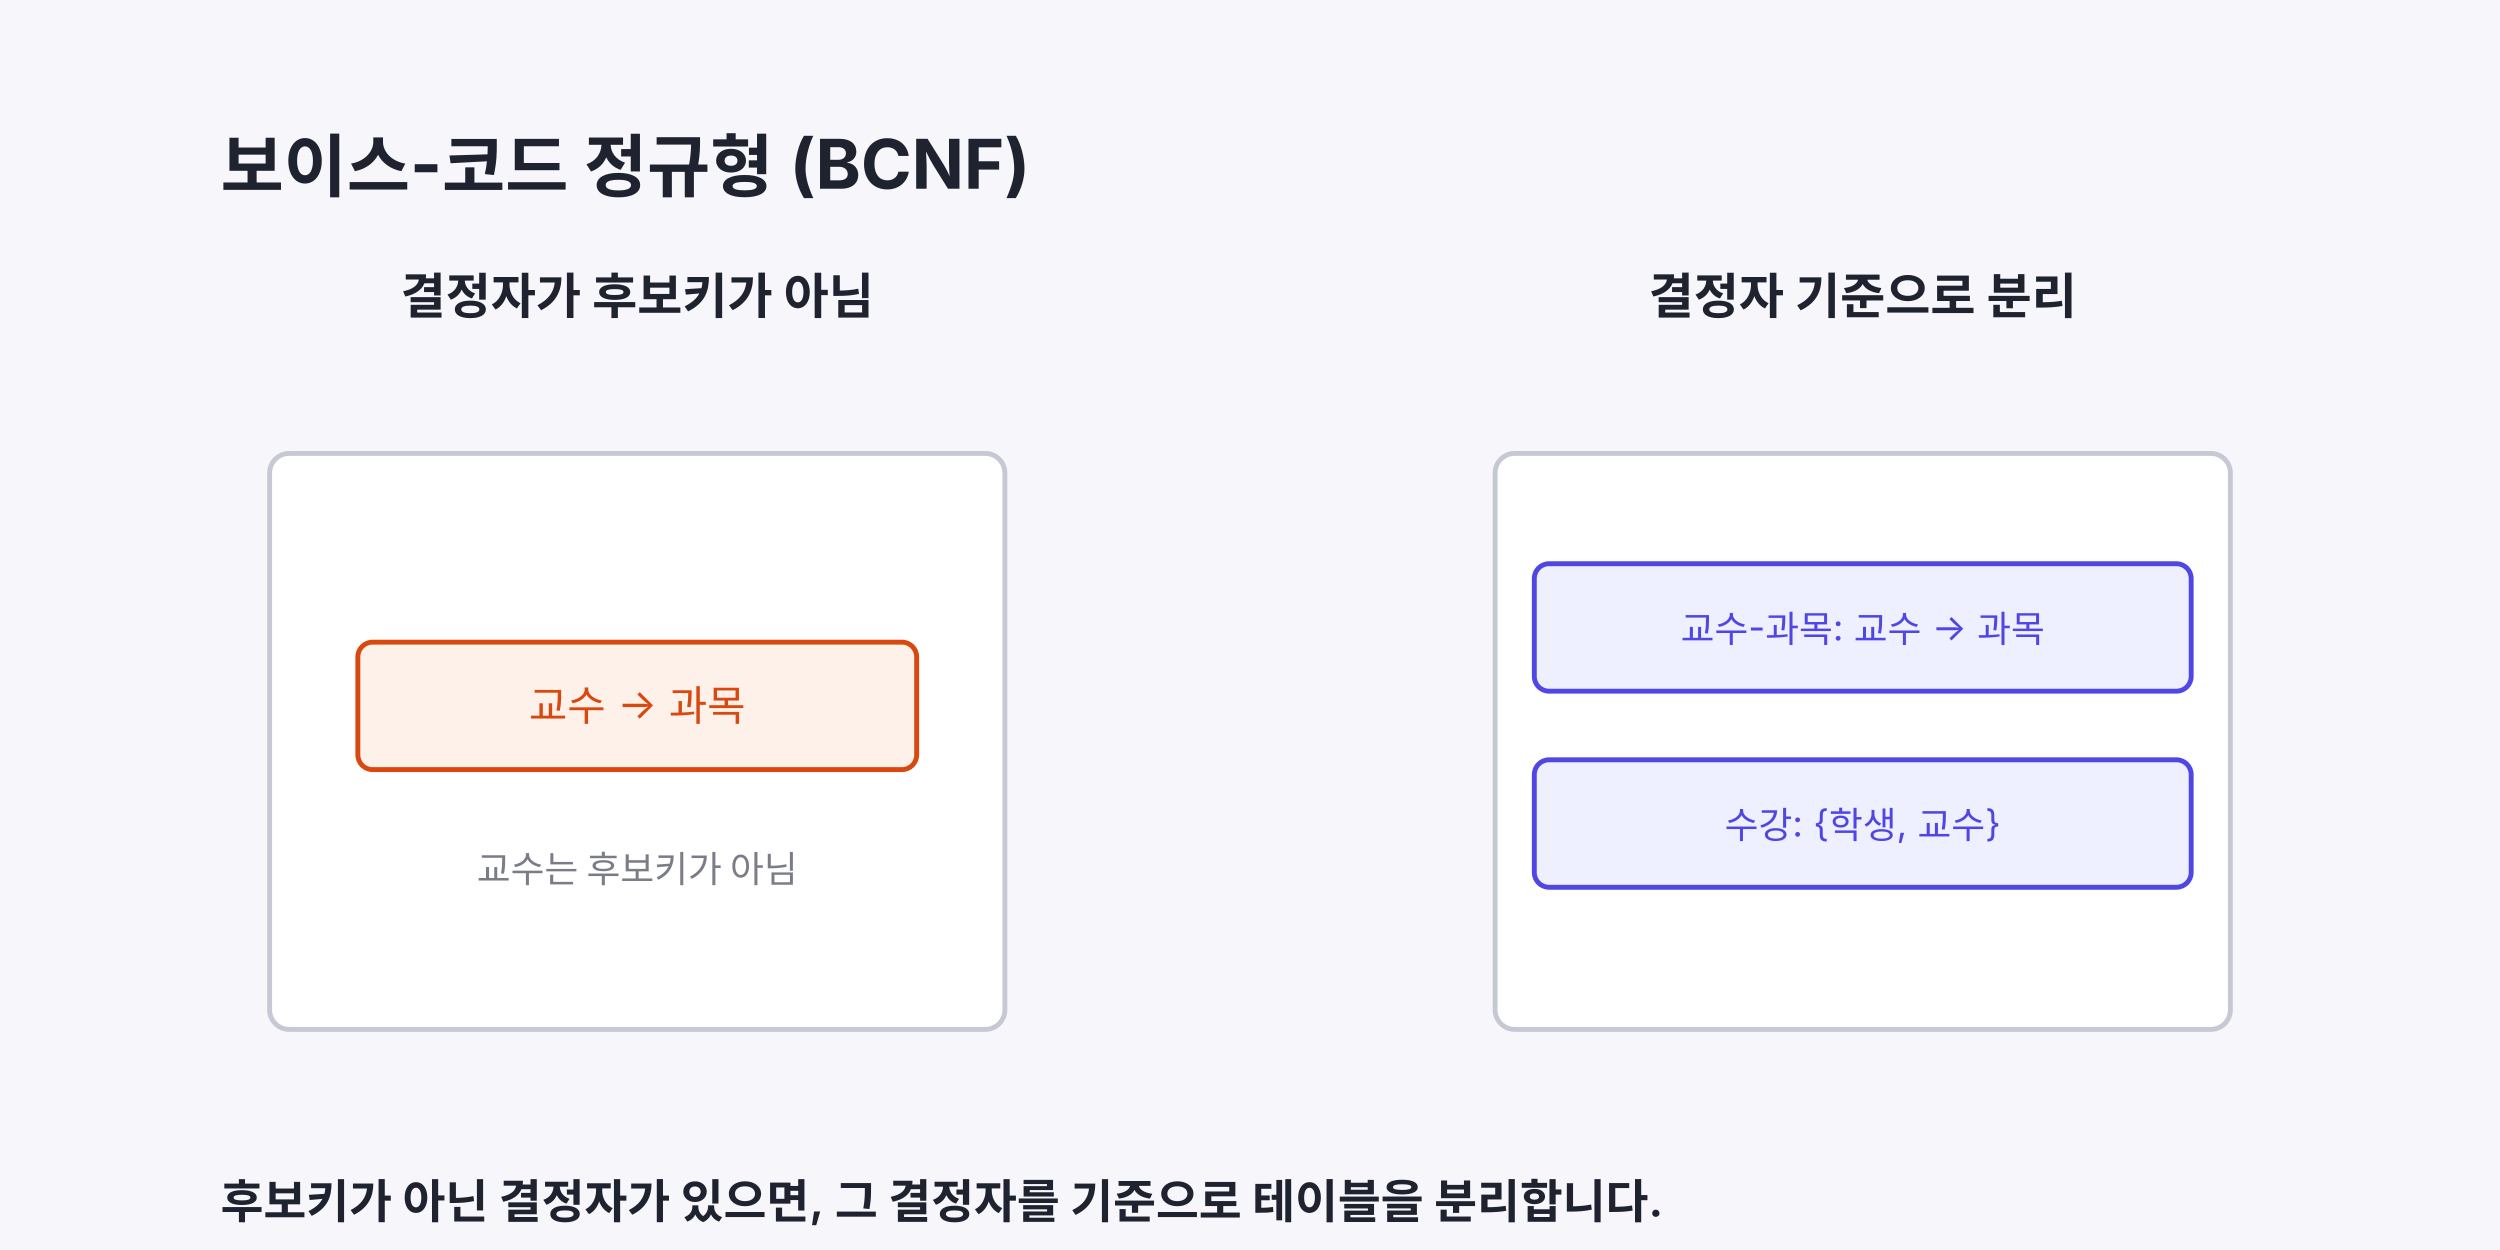
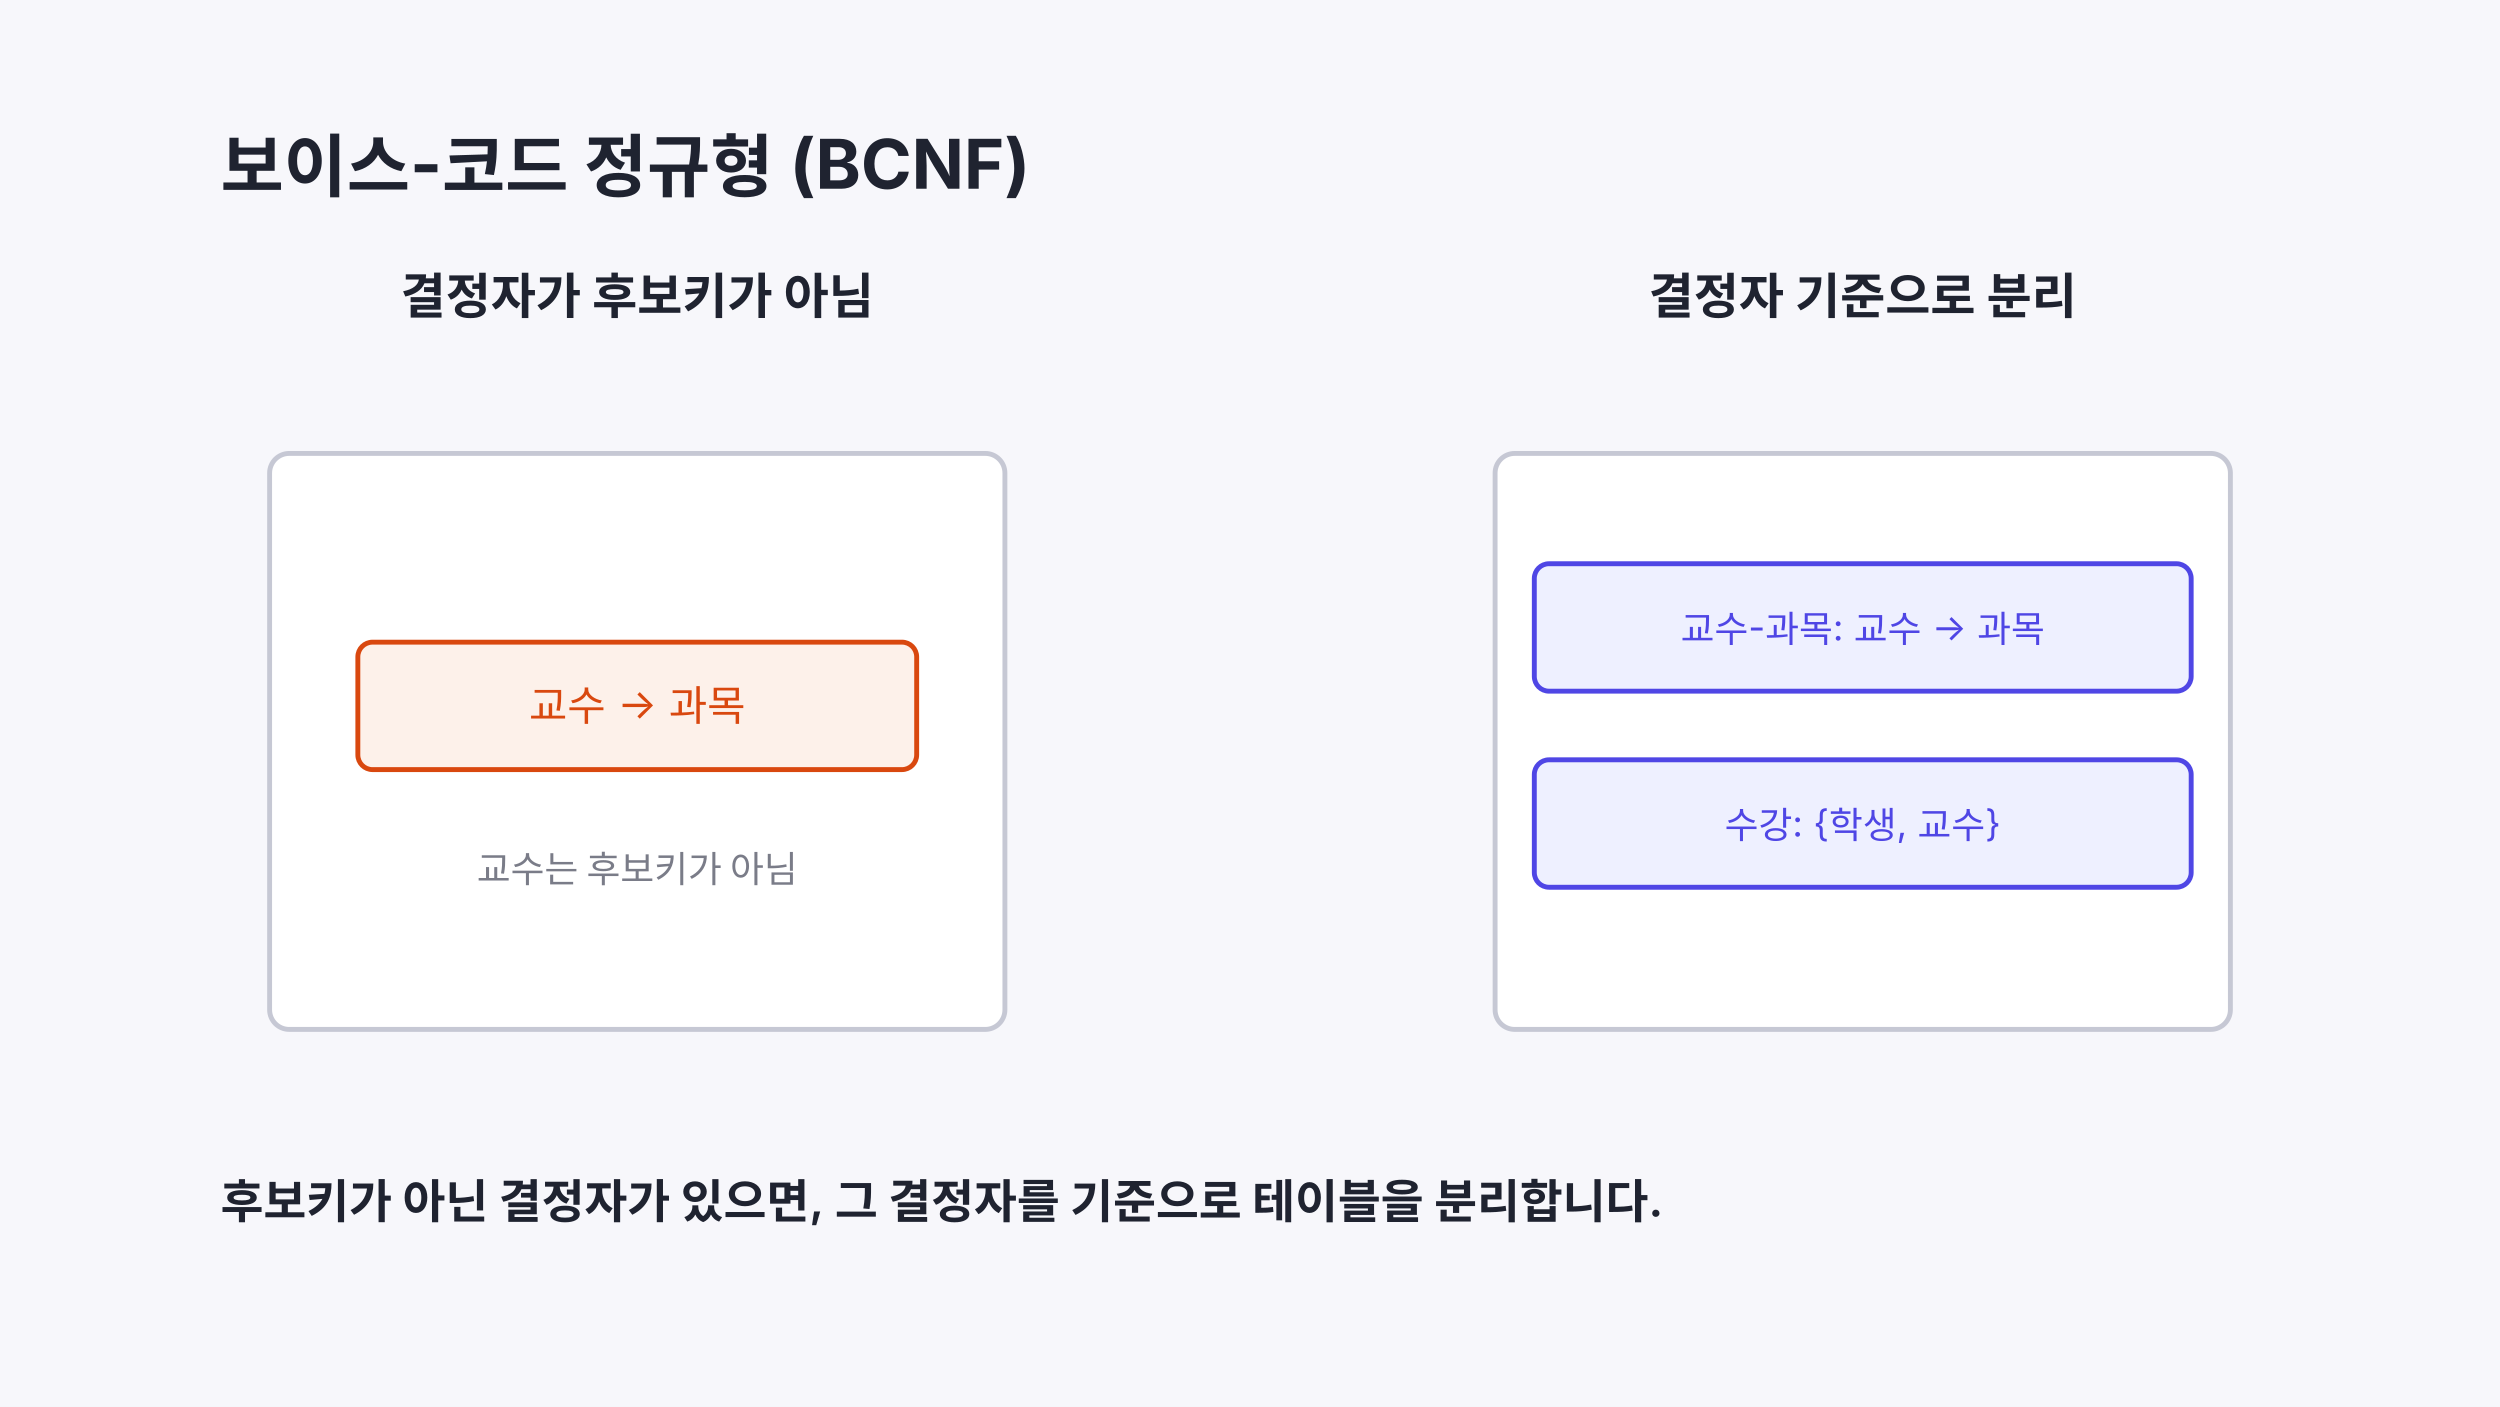
- <svg xmlns="http://www.w3.org/2000/svg" viewBox="0 0 1020 510" font-family="-apple-system, BlinkMacSystemFont, 'Apple SD Gothic Neo', 'Malgun Gothic', sans-serif">
-   <rect width="1020" height="510" fill="#f7f7fb" />
+ <svg xmlns="http://www.w3.org/2000/svg" viewBox="0 0 1020 574" font-family="-apple-system, BlinkMacSystemFont, 'Apple SD Gothic Neo', 'Malgun Gothic', sans-serif">
+   <rect width="1020" height="574" fill="#f7f7fb" />
  <text x="90" y="78" font-size="28" font-weight="700" fill="#1f2330">보이스-코드 정규형 (BCNF)</text>
  <text x="260" y="128" text-anchor="middle" font-size="20" font-weight="700" fill="#1f2330">결정자가 후보키가 아님</text>
  <rect x="110" y="185" width="300" height="235" rx="8" fill="#ffffff" stroke="#c6c8d4" stroke-width="2" />
  <rect x="146" y="262" width="228" height="52" rx="6" fill="#fdf1ea" stroke="#d9480f" stroke-width="2" />
  <text x="260" y="294" text-anchor="middle" font-size="17" fill="#d9480f">교수 → 과목</text>
  <text x="260" y="360" text-anchor="middle" font-size="15" fill="#7a7c88">교수는 후보키가 아님</text>
  <text x="760" y="128" text-anchor="middle" font-size="20" font-weight="700" fill="#1f2330">결정자 기준으로 분리</text>
  <rect x="610" y="185" width="300" height="235" rx="8" fill="#ffffff" stroke="#c6c8d4" stroke-width="2" />
  <rect x="626" y="230" width="268" height="52" rx="6" fill="#eef0ff" stroke="#4f46e5" stroke-width="2" />
  <text x="760" y="262" text-anchor="middle" font-size="15" fill="#4f46e5">교수-과목: 교수 → 과목</text>
  <rect x="626" y="310" width="268" height="52" rx="6" fill="#eef0ff" stroke="#4f46e5" stroke-width="2" />
  <text x="760" y="342" text-anchor="middle" font-size="15" fill="#4f46e5">수강: {학생, 교수}</text>
  <text x="90" y="497" font-size="19" font-weight="600" fill="#1f2330">후보키가 아닌 결정자가 있으면, 그 결정자를 기준으로 테이블을 분리합니다.</text>
</svg>
